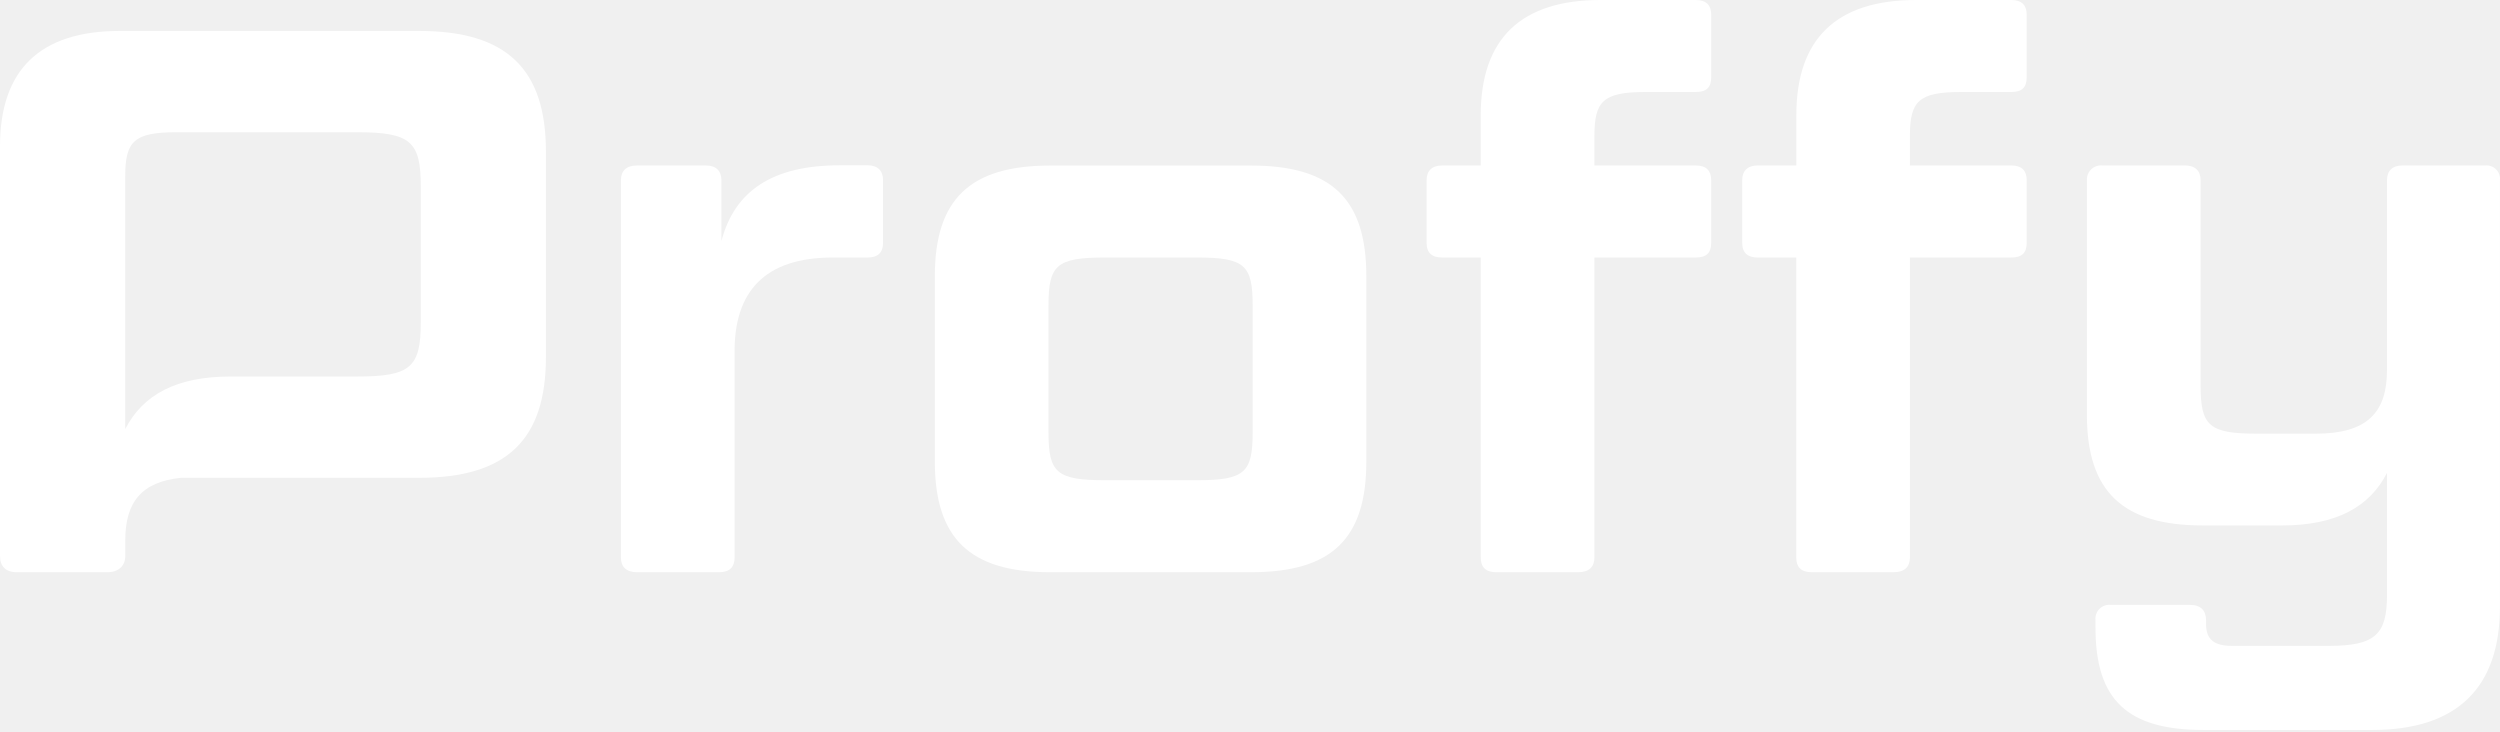
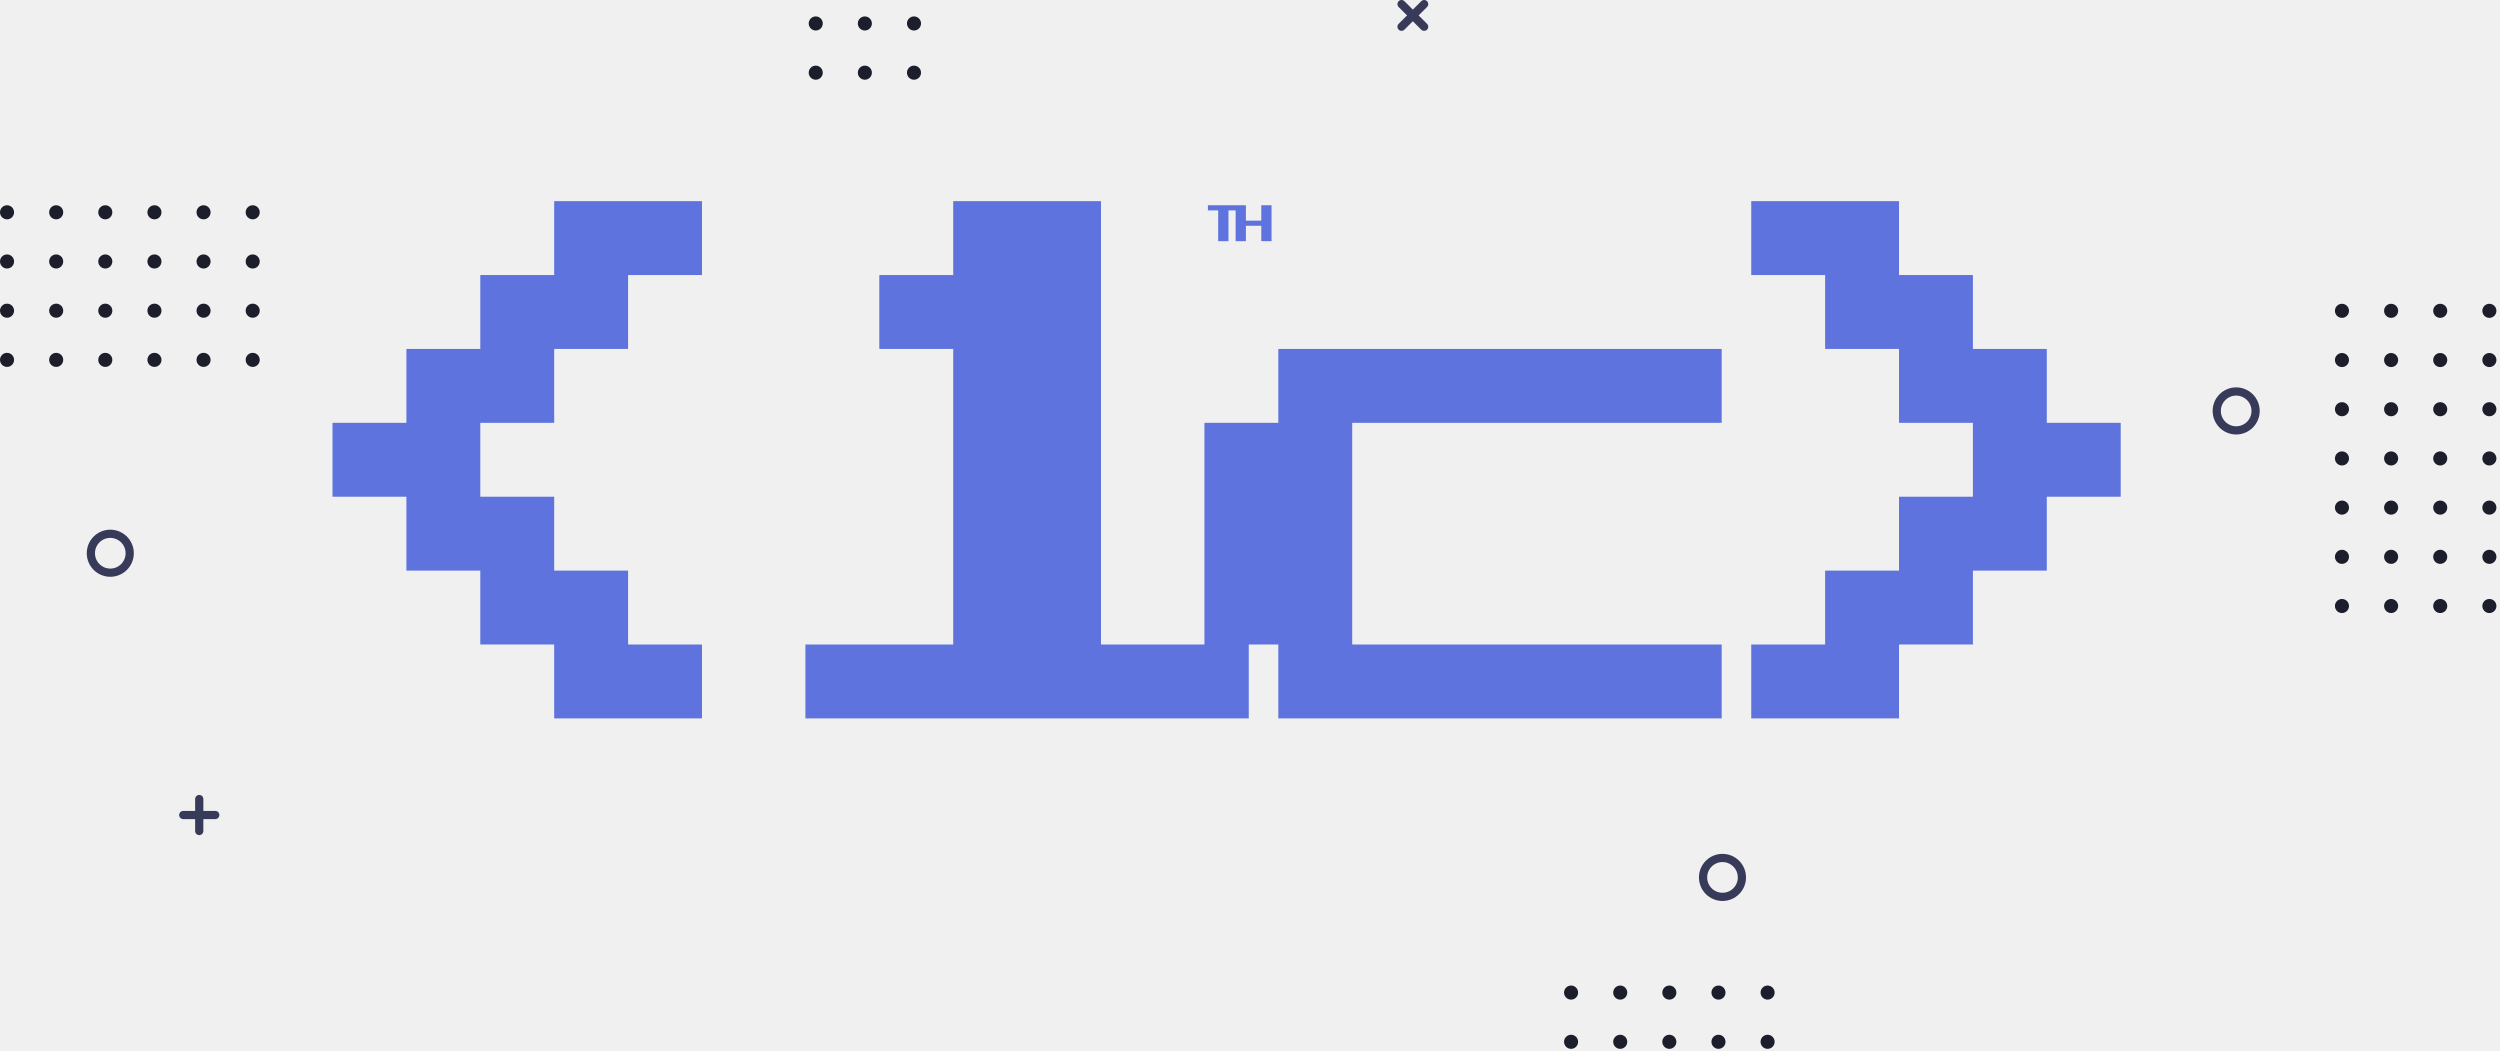
- <svg xmlns="http://www.w3.org/2000/svg" width="434" height="127" viewBox="0 0 434 127" fill="none">
-   <path d="M72.759 5.372H20.803C6.978 5.372 0 12.083 0 25.377V96.522C0 98.265 0.936 99.338 2.952 99.338H18.658C20.537 99.338 21.747 98.265 21.747 96.522V93.821C21.747 87.231 24.524 83.64 31.426 82.948H72.759C87.924 82.948 94.772 76.373 94.772 62.007V26.312C94.772 11.946 87.924 5.372 72.759 5.372ZM73.048 55.965C73.048 63.757 71.283 65.363 62.015 65.363H40.001C30.741 65.363 24.829 68.452 21.739 74.494V30.612C21.739 24.57 23.215 22.957 30.596 22.957H62.015C71.283 22.957 73.048 24.57 73.048 32.354V55.965Z" fill="white" />
-   <path d="M144.574 44.704C132.628 44.704 127.522 50.745 127.522 60.949V96.788C127.522 98.402 126.715 99.338 124.836 99.338H110.607C108.727 99.338 107.791 98.402 107.791 96.788V31.281C107.791 29.668 108.727 28.725 110.607 28.725H122.553C124.303 28.725 125.239 29.668 125.239 31.281V41.85C127.522 33.13 134.104 28.694 145.784 28.694H150.616C152.358 28.694 153.294 29.638 153.294 31.251V42.155C153.294 43.897 152.358 44.704 150.616 44.704H144.574Z" fill="white" />
-   <path d="M237.193 80.14C237.193 93.433 231.288 99.338 217.196 99.338H182.293C168.33 99.338 162.288 93.433 162.288 80.14V47.938C162.288 34.652 168.33 28.74 182.293 28.74H217.196C231.288 28.74 237.193 34.652 237.193 47.938V80.14ZM217.462 53.028C217.462 46.043 216.123 44.704 207.799 44.704H191.819C183.366 44.704 182.019 46.043 182.019 53.028V75.042C182.019 82.019 183.366 83.366 191.819 83.366H207.799C216.123 83.366 217.462 82.019 217.462 75.042V53.028Z" fill="white" />
-   <path d="M257.06 44.704H250.341C248.591 44.704 247.655 43.897 247.655 42.155V31.281C247.655 29.668 248.591 28.725 250.341 28.725H257.053V20.005C257.06 6.711 264.038 0 277.864 0H294.376C296.255 0 297.062 0.944 297.062 2.549V13.423C297.062 15.173 296.255 15.972 294.376 15.972H285.655C278.267 15.972 276.791 17.585 276.791 23.626V28.725H294.376C296.255 28.725 297.062 29.668 297.062 31.281V42.155C297.062 43.897 296.255 44.704 294.376 44.704H276.791V96.788C276.791 98.402 275.855 99.338 273.975 99.338H259.746C257.867 99.338 257.06 98.402 257.06 96.788V44.704Z" fill="white" />
-   <path d="M311.831 44.704H305.127C303.385 44.704 302.449 43.897 302.449 42.155V31.281C302.449 29.668 303.385 28.725 305.127 28.725H311.846V20.005C311.831 6.711 318.824 0 332.634 0H349.146C351.026 0 351.832 0.944 351.832 2.549V13.423C351.832 15.173 351.026 15.972 349.146 15.972H340.419C333.038 15.972 331.562 17.585 331.562 23.626V28.725H349.146C351.026 28.725 351.832 29.668 351.832 31.281V42.155C351.832 43.897 351.026 44.704 349.146 44.704H331.562V96.788C331.562 98.402 330.618 99.338 328.739 99.338H314.509C312.63 99.338 311.831 98.402 311.831 96.788V44.704Z" fill="white" />
-   <path d="M411.831 126.723H382.566C369.417 126.723 363.779 121.625 363.779 109.001V107.662C363.74 107.302 363.782 106.937 363.904 106.596C364.025 106.254 364.221 105.944 364.479 105.689C364.736 105.434 365.047 105.24 365.39 105.122C365.733 105.004 366.097 104.964 366.457 105.006H380.154C382.033 105.006 382.969 105.95 382.969 107.692V108.362C382.969 111.048 384.453 112.121 387.405 112.121H404.32C412.371 112.121 414.387 110.112 414.387 103.264V82.088C411.298 88.129 405.393 91.219 396.125 91.219H382.429C368.466 91.219 362.287 85.314 362.287 72.021V31.281C362.269 30.93 362.327 30.578 362.458 30.251C362.588 29.923 362.788 29.628 363.043 29.385C363.298 29.143 363.602 28.958 363.936 28.844C364.269 28.73 364.623 28.689 364.973 28.725H379.34C381.082 28.725 382.026 29.668 382.026 31.281V66.961C382.026 73.938 383.502 75.285 391.826 75.285H402.03C410.887 75.285 414.38 71.656 414.38 64.275V31.281C414.38 29.668 415.316 28.725 417.066 28.725H431.439C431.783 28.691 432.13 28.735 432.455 28.852C432.78 28.968 433.075 29.156 433.318 29.4C433.562 29.645 433.749 29.94 433.864 30.266C433.98 30.591 434.023 30.938 433.989 31.281V105.379C433.981 119.464 426.463 126.723 411.831 126.723Z" fill="white" />
+ <svg xmlns="http://www.w3.org/2000/svg" width="609" height="256" viewBox="0 0 609 256" fill="none">
+   <path d="M135 175V157H117V139H99V121H81V103H99V85H117V67H135V49H171V67H153V85H135V103H117V121H135V139H153V157H171V175H135ZM196.2 175V157H232.2V85H214.2V67H232.2V49H268.2V157H304.2V175H196.2ZM311.4 175V157H293.4V103H311.4V85H419.4V103H329.4V157H419.4V175H311.4ZM426.6 175V157H444.6V139H462.6V121H480.6V103H462.6V85H444.6V67H426.6V49H462.6V67H480.6V85H498.6V103H516.6V121H498.6V139H480.6V157H462.6V175H426.6Z" fill="#5E73DD" />
+   <path d="M296.75 58.75V51.25H294.25V50H301.75V51.25H299.25V58.75H296.75ZM301 58.75V50H303.5V53.75H307.25V50H309.75V58.75H307.25V55H303.5V58.75H301Z" fill="#5E73DD" />
+   <path d="M48.535 194.638V202.436" stroke="#383A59" stroke-width="2" stroke-miterlimit="10" stroke-linecap="round" stroke-linejoin="round" />
+   <path d="M52.439 198.537H44.642" stroke="#383A59" stroke-width="2" stroke-miterlimit="10" stroke-linecap="round" stroke-linejoin="round" />
+   <path d="M31.599 134.767C31.599 137.378 29.484 139.506 26.867 139.506C24.259 139.506 22.134 137.388 22.134 134.767C22.134 132.155 24.25 130.028 26.867 130.028C29.484 130.037 31.599 132.155 31.599 134.767Z" stroke="#383A59" stroke-width="2" stroke-miterlimit="10" stroke-linecap="round" stroke-linejoin="round" />
+   <path d="M2.928 51.716C2.928 52.389 2.384 52.933 1.714 52.933C1.044 52.933 0.5 52.389 0.5 51.716C0.5 51.044 1.044 50.5 1.714 50.5C2.384 50.5 2.928 51.044 2.928 51.716Z" fill="#1C1E2B" stroke="#1C1E2B" />
+   <path d="M14.901 51.716C14.901 52.389 14.357 52.933 13.687 52.933C13.017 52.933 12.473 52.389 12.473 51.716C12.473 51.044 13.017 50.5 13.687 50.5C14.357 50.5 14.901 51.044 14.901 51.716Z" fill="#1C1E2B" stroke="#1C1E2B" />
+   <path d="M26.864 51.716C26.864 52.389 26.32 52.933 25.65 52.933C24.981 52.933 24.436 52.389 24.436 51.716C24.436 51.044 24.981 50.5 25.65 50.5C26.32 50.5 26.864 51.044 26.864 51.716Z" fill="#1C1E2B" stroke="#1C1E2B" />
+   <path d="M38.837 51.716C38.837 52.389 38.293 52.933 37.623 52.933C36.953 52.933 36.409 52.389 36.409 51.716C36.409 51.044 36.953 50.5 37.623 50.5C38.293 50.5 38.837 51.044 38.837 51.716Z" fill="#1C1E2B" stroke="#1C1E2B" />
+   <path d="M50.8 51.716C50.8 52.389 50.256 52.933 49.587 52.933C48.917 52.933 48.373 52.389 48.373 51.716C48.373 51.044 48.917 50.5 49.587 50.5C50.256 50.5 50.8 51.044 50.8 51.716Z" fill="#1C1E2B" stroke="#1C1E2B" />
+   <path d="M62.773 51.716C62.773 52.389 62.229 52.933 61.559 52.933C60.889 52.933 60.345 52.389 60.345 51.716C60.345 51.044 60.889 50.5 61.559 50.5C62.229 50.5 62.773 51.044 62.773 51.716Z" fill="#1C1E2B" stroke="#1C1E2B" />
+   <path d="M2.928 63.696C2.928 64.369 2.384 64.913 1.714 64.913C1.044 64.913 0.5 64.369 0.5 63.696C0.5 63.024 1.044 62.48 1.714 62.48C2.384 62.48 2.928 63.024 2.928 63.696Z" fill="#1C1E2B" stroke="#1C1E2B" />
+   <path d="M14.901 63.696C14.901 64.369 14.357 64.913 13.687 64.913C13.017 64.913 12.473 64.369 12.473 63.696C12.473 63.024 13.017 62.48 13.687 62.48C14.357 62.48 14.901 63.024 14.901 63.696Z" fill="#1C1E2B" stroke="#1C1E2B" />
+   <path d="M26.864 63.696C26.864 64.369 26.32 64.913 25.65 64.913C24.981 64.913 24.436 64.369 24.436 63.696C24.436 63.024 24.981 62.48 25.65 62.48C26.32 62.48 26.864 63.024 26.864 63.696Z" fill="#1C1E2B" stroke="#1C1E2B" />
+   <path d="M38.837 63.696C38.837 64.369 38.293 64.913 37.623 64.913C36.953 64.913 36.409 64.369 36.409 63.696C36.409 63.024 36.953 62.48 37.623 62.48C38.293 62.48 38.837 63.024 38.837 63.696Z" fill="#1C1E2B" stroke="#1C1E2B" />
+   <path d="M50.8 63.696C50.8 64.369 50.256 64.913 49.587 64.913C48.917 64.913 48.373 64.369 48.373 63.696C48.373 63.024 48.917 62.48 49.587 62.48C50.256 62.48 50.8 63.024 50.8 63.696Z" fill="#1C1E2B" stroke="#1C1E2B" />
+   <path d="M62.773 63.696C62.773 64.369 62.229 64.913 61.559 64.913C60.889 64.913 60.345 64.369 60.345 63.696C60.345 63.024 60.889 62.48 61.559 62.48C62.229 62.48 62.773 63.024 62.773 63.696Z" fill="#1C1E2B" stroke="#1C1E2B" />
+   <path d="M2.928 75.685C2.928 76.358 2.384 76.902 1.714 76.902C1.044 76.902 0.5 76.358 0.5 75.685C0.5 75.013 1.044 74.469 1.714 74.469C2.384 74.469 2.928 75.013 2.928 75.685Z" fill="#1C1E2B" stroke="#1C1E2B" />
+   <path d="M14.901 75.685C14.901 76.358 14.357 76.902 13.687 76.902C13.017 76.902 12.473 76.358 12.473 75.685C12.473 75.013 13.017 74.469 13.687 74.469C14.357 74.469 14.901 75.013 14.901 75.685Z" fill="#1C1E2B" stroke="#1C1E2B" />
+   <path d="M26.864 75.685C26.864 76.358 26.32 76.902 25.65 76.902C24.981 76.902 24.436 76.358 24.436 75.685C24.436 75.013 24.981 74.469 25.65 74.469C26.32 74.469 26.864 75.013 26.864 75.685Z" fill="#1C1E2B" stroke="#1C1E2B" />
+   <path d="M38.837 75.685C38.837 76.358 38.293 76.902 37.623 76.902C36.953 76.902 36.409 76.358 36.409 75.685C36.409 75.013 36.953 74.469 37.623 74.469C38.293 74.469 38.837 75.013 38.837 75.685Z" fill="#1C1E2B" stroke="#1C1E2B" />
+   <path d="M50.8 75.685C50.8 76.358 50.256 76.902 49.587 76.902C48.917 76.902 48.373 76.358 48.373 75.685C48.373 75.013 48.917 74.469 49.587 74.469C50.256 74.469 50.8 75.013 50.8 75.685Z" fill="#1C1E2B" stroke="#1C1E2B" />
+   <path d="M62.773 75.685C62.773 76.358 62.229 76.902 61.559 76.902C60.889 76.902 60.345 76.358 60.345 75.685C60.345 75.013 60.889 74.469 61.559 74.469C62.229 74.469 62.773 75.013 62.773 75.685Z" fill="#1C1E2B" stroke="#1C1E2B" />
+   <path d="M2.928 87.665C2.928 88.338 2.384 88.882 1.714 88.882C1.044 88.882 0.5 88.338 0.5 87.665C0.5 86.993 1.044 86.449 1.714 86.449C2.384 86.449 2.928 86.993 2.928 87.665Z" fill="#1C1E2B" stroke="#1C1E2B" />
+   <path d="M14.901 87.665C14.901 88.338 14.357 88.882 13.687 88.882C13.017 88.882 12.473 88.338 12.473 87.665C12.473 86.993 13.017 86.449 13.687 86.449C14.357 86.449 14.901 86.993 14.901 87.665Z" fill="#1C1E2B" stroke="#1C1E2B" />
+   <path d="M26.864 87.665C26.864 88.338 26.32 88.882 25.65 88.882C24.981 88.882 24.436 88.338 24.436 87.665C24.436 86.993 24.981 86.449 25.65 86.449C26.32 86.449 26.864 86.993 26.864 87.665Z" fill="#1C1E2B" stroke="#1C1E2B" />
+   <path d="M38.837 87.665C38.837 88.338 38.293 88.882 37.623 88.882C36.953 88.882 36.409 88.338 36.409 87.665C36.409 86.993 36.953 86.449 37.623 86.449C38.293 86.449 38.837 86.993 38.837 87.665Z" fill="#1C1E2B" stroke="#1C1E2B" />
+   <path d="M50.8 87.665C50.8 88.338 50.256 88.882 49.587 88.882C48.917 88.882 48.373 88.338 48.373 87.665C48.373 86.993 48.917 86.449 49.587 86.449C50.256 86.449 50.8 86.993 50.8 87.665Z" fill="#1C1E2B" stroke="#1C1E2B" />
+   <path d="M62.773 87.665C62.773 88.338 62.229 88.882 61.559 88.882C60.889 88.882 60.345 88.338 60.345 87.665C60.345 86.993 60.889 86.449 61.559 86.449C62.229 86.449 62.773 86.993 62.773 87.665Z" fill="#1C1E2B" stroke="#1C1E2B" />
+   <path d="M549.465 100.103C549.465 102.714 547.35 104.842 544.733 104.842C542.125 104.842 540 102.723 540 100.103C540 97.491 542.116 95.364 544.733 95.364C547.35 95.373 549.465 97.491 549.465 100.103Z" stroke="#383A59" stroke-width="2" stroke-miterlimit="10" stroke-linecap="round" stroke-linejoin="round" />
+   <path d="M607.626 75.716C607.626 76.389 607.081 76.933 606.411 76.933C605.742 76.933 605.197 76.389 605.197 75.716C605.197 75.044 605.742 74.5 606.411 74.5C607.081 74.5 607.626 75.044 607.626 75.716Z" fill="#1C1E2B" stroke="#1C1E2B" />
+   <path d="M607.626 87.705C607.626 88.378 607.082 88.922 606.412 88.922C605.742 88.922 605.198 88.378 605.198 87.705C605.198 87.033 605.742 86.489 606.412 86.489C607.082 86.489 607.626 87.033 607.626 87.705Z" fill="#1C1E2B" stroke="#1C1E2B" />
+   <path d="M607.626 99.685C607.626 100.358 607.082 100.902 606.412 100.902C605.742 100.902 605.198 100.358 605.198 99.685C605.198 99.013 605.742 98.469 606.412 98.469C607.082 98.469 607.626 99.013 607.626 99.685Z" fill="#1C1E2B" stroke="#1C1E2B" />
+   <path d="M607.626 111.674C607.626 112.347 607.082 112.891 606.412 112.891C605.742 112.891 605.198 112.347 605.198 111.674C605.198 111.002 605.742 110.458 606.412 110.458C607.082 110.458 607.626 111.002 607.626 111.674Z" fill="#1C1E2B" stroke="#1C1E2B" />
+   <path d="M607.626 123.654C607.626 124.327 607.082 124.871 606.412 124.871C605.742 124.871 605.198 124.327 605.198 123.654C605.198 122.982 605.742 122.438 606.412 122.438C607.082 122.438 607.626 122.982 607.626 123.654Z" fill="#1C1E2B" stroke="#1C1E2B" />
+   <path d="M607.626 135.644C607.626 136.316 607.082 136.86 606.412 136.86C605.742 136.86 605.198 136.316 605.198 135.644C605.198 134.971 605.742 134.427 606.412 134.427C607.082 134.427 607.626 134.971 607.626 135.644Z" fill="#1C1E2B" stroke="#1C1E2B" />
+   <path d="M607.626 147.623C607.626 148.296 607.082 148.84 606.412 148.84C605.742 148.84 605.198 148.296 605.198 147.623C605.198 146.951 605.742 146.407 606.412 146.407C607.082 146.407 607.626 146.951 607.626 147.623Z" fill="#1C1E2B" stroke="#1C1E2B" />
+   <path d="M595.653 75.716C595.653 76.389 595.109 76.933 594.439 76.933C593.769 76.933 593.225 76.389 593.225 75.716C593.225 75.044 593.769 74.5 594.439 74.5C595.109 74.5 595.653 75.044 595.653 75.716Z" fill="#1C1E2B" stroke="#1C1E2B" />
+   <path d="M595.653 87.705C595.653 88.378 595.109 88.922 594.439 88.922C593.769 88.922 593.225 88.378 593.225 87.705C593.225 87.033 593.769 86.489 594.439 86.489C595.109 86.489 595.653 87.033 595.653 87.705Z" fill="#1C1E2B" stroke="#1C1E2B" />
+   <path d="M595.653 99.685C595.653 100.358 595.109 100.902 594.439 100.902C593.769 100.902 593.225 100.358 593.225 99.685C593.225 99.013 593.769 98.469 594.439 98.469C595.109 98.469 595.653 99.013 595.653 99.685Z" fill="#1C1E2B" stroke="#1C1E2B" />
+   <path d="M595.653 111.674C595.653 112.347 595.109 112.891 594.439 112.891C593.769 112.891 593.225 112.347 593.225 111.674C593.225 111.002 593.769 110.458 594.439 110.458C595.109 110.458 595.653 111.002 595.653 111.674Z" fill="#1C1E2B" stroke="#1C1E2B" />
+   <path d="M595.653 123.654C595.653 124.327 595.109 124.871 594.439 124.871C593.769 124.871 593.225 124.327 593.225 123.654C593.225 122.982 593.769 122.438 594.439 122.438C595.109 122.438 595.653 122.982 595.653 123.654Z" fill="#1C1E2B" stroke="#1C1E2B" />
+   <path d="M595.653 135.644C595.653 136.316 595.109 136.86 594.439 136.86C593.769 136.86 593.225 136.316 593.225 135.644C593.225 134.971 593.769 134.427 594.439 134.427C595.109 134.427 595.653 134.971 595.653 135.644Z" fill="#1C1E2B" stroke="#1C1E2B" />
+   <path d="M595.653 147.623C595.653 148.296 595.109 148.84 594.439 148.84C593.769 148.84 593.225 148.296 593.225 147.623C593.225 146.951 593.769 146.407 594.439 146.407C595.109 146.407 595.653 146.951 595.653 147.623Z" fill="#1C1E2B" stroke="#1C1E2B" />
+   <path d="M583.689 75.716C583.689 76.389 583.145 76.933 582.475 76.933C581.806 76.933 581.261 76.389 581.261 75.716C581.261 75.044 581.806 74.5 582.475 74.5C583.145 74.5 583.689 75.044 583.689 75.716Z" fill="#1C1E2B" stroke="#1C1E2B" />
+   <path d="M583.689 87.705C583.689 88.378 583.145 88.922 582.475 88.922C581.806 88.922 581.261 88.378 581.261 87.705C581.261 87.033 581.806 86.489 582.475 86.489C583.145 86.489 583.689 87.033 583.689 87.705Z" fill="#1C1E2B" stroke="#1C1E2B" />
+   <path d="M583.689 99.685C583.689 100.358 583.145 100.902 582.475 100.902C581.806 100.902 581.261 100.358 581.261 99.685C581.261 99.013 581.806 98.469 582.475 98.469C583.145 98.469 583.689 99.013 583.689 99.685Z" fill="#1C1E2B" stroke="#1C1E2B" />
+   <path d="M583.689 111.674C583.689 112.347 583.145 112.891 582.475 112.891C581.806 112.891 581.261 112.347 581.261 111.674C581.261 111.002 581.806 110.458 582.475 110.458C583.145 110.458 583.689 111.002 583.689 111.674Z" fill="#1C1E2B" stroke="#1C1E2B" />
+   <path d="M583.689 123.654C583.689 124.327 583.145 124.871 582.475 124.871C581.806 124.871 581.261 124.327 581.261 123.654C581.261 122.982 581.806 122.438 582.475 122.438C583.145 122.438 583.689 122.982 583.689 123.654Z" fill="#1C1E2B" stroke="#1C1E2B" />
+   <path d="M583.689 135.644C583.689 136.316 583.145 136.86 582.475 136.86C581.806 136.86 581.261 136.316 581.261 135.644C581.261 134.971 581.806 134.427 582.475 134.427C583.145 134.427 583.689 134.971 583.689 135.644Z" fill="#1C1E2B" stroke="#1C1E2B" />
+   <path d="M583.689 147.623C583.689 148.296 583.145 148.84 582.475 148.84C581.806 148.84 581.261 148.296 581.261 147.623C581.261 146.951 581.806 146.407 582.475 146.407C583.145 146.407 583.689 146.951 583.689 147.623Z" fill="#1C1E2B" stroke="#1C1E2B" />
+   <path d="M571.717 75.716C571.717 76.389 571.172 76.933 570.503 76.933C569.833 76.933 569.289 76.389 569.289 75.716C569.289 75.044 569.833 74.5 570.503 74.5C571.172 74.5 571.717 75.044 571.717 75.716Z" fill="#1C1E2B" stroke="#1C1E2B" />
+   <path d="M571.717 87.705C571.717 88.378 571.172 88.922 570.503 88.922C569.833 88.922 569.289 88.378 569.289 87.705C569.289 87.033 569.833 86.489 570.503 86.489C571.172 86.489 571.717 87.033 571.717 87.705Z" fill="#1C1E2B" stroke="#1C1E2B" />
+   <path d="M571.717 99.685C571.717 100.358 571.172 100.902 570.503 100.902C569.833 100.902 569.289 100.358 569.289 99.685C569.289 99.013 569.833 98.469 570.503 98.469C571.172 98.469 571.717 99.013 571.717 99.685Z" fill="#1C1E2B" stroke="#1C1E2B" />
+   <path d="M571.717 111.674C571.717 112.347 571.172 112.891 570.503 112.891C569.833 112.891 569.289 112.347 569.289 111.674C569.289 111.002 569.833 110.458 570.503 110.458C571.172 110.458 571.717 111.002 571.717 111.674Z" fill="#1C1E2B" stroke="#1C1E2B" />
+   <path d="M571.717 123.654C571.717 124.327 571.172 124.871 570.503 124.871C569.833 124.871 569.289 124.327 569.289 123.654C569.289 122.982 569.833 122.438 570.503 122.438C571.172 122.438 571.717 122.982 571.717 123.654Z" fill="#1C1E2B" stroke="#1C1E2B" />
+   <path d="M571.717 135.644C571.717 136.316 571.172 136.86 570.503 136.86C569.833 136.86 569.289 136.316 569.289 135.644C569.289 134.971 569.833 134.427 570.503 134.427C571.172 134.427 571.717 134.971 571.717 135.644Z" fill="#1C1E2B" stroke="#1C1E2B" />
+   <path d="M571.717 147.623C571.717 148.296 571.172 148.84 570.503 148.84C569.833 148.84 569.289 148.296 569.289 147.623C569.289 146.951 569.833 146.407 570.503 146.407C571.172 146.407 571.717 146.951 571.717 147.623Z" fill="#1C1E2B" stroke="#1C1E2B" />
+   <path d="M341.414 1L346.921 6.514" stroke="#383A59" stroke-width="2" stroke-miterlimit="10" stroke-linecap="round" stroke-linejoin="round" />
+   <path d="M346.921 1L341.414 6.514" stroke="#383A59" stroke-width="2" stroke-miterlimit="10" stroke-linecap="round" stroke-linejoin="round" />
+   <path d="M199.928 5.716C199.928 6.389 199.384 6.933 198.714 6.933C198.044 6.933 197.5 6.389 197.5 5.716C197.5 5.044 198.044 4.5 198.714 4.5C199.384 4.5 199.928 5.044 199.928 5.716Z" fill="#1C1E2B" stroke="#1C1E2B" />
+   <path d="M211.892 5.716C211.892 6.389 211.348 6.933 210.678 6.933C210.008 6.933 209.464 6.389 209.464 5.716C209.464 5.044 210.008 4.5 210.678 4.5C211.348 4.5 211.892 5.044 211.892 5.716Z" fill="#1C1E2B" stroke="#1C1E2B" />
+   <path d="M223.864 5.716C223.864 6.389 223.32 6.933 222.65 6.933C221.981 6.933 221.436 6.389 221.436 5.716C221.436 5.044 221.981 4.5 222.65 4.5C223.32 4.5 223.864 5.044 223.864 5.716Z" fill="#1C1E2B" stroke="#1C1E2B" />
+   <path d="M199.928 17.705C199.928 18.378 199.384 18.922 198.714 18.922C198.044 18.922 197.5 18.378 197.5 17.705C197.5 17.033 198.044 16.489 198.714 16.489C199.384 16.489 199.928 17.033 199.928 17.705Z" fill="#1C1E2B" stroke="#1C1E2B" />
+   <path d="M211.892 17.705C211.892 18.378 211.347 18.922 210.678 18.922C210.008 18.922 209.464 18.378 209.464 17.705C209.464 17.033 210.008 16.489 210.678 16.489C211.347 16.489 211.892 17.033 211.892 17.705Z" fill="#1C1E2B" stroke="#1C1E2B" />
+   <path d="M223.864 17.705C223.864 18.378 223.32 18.922 222.65 18.922C221.981 18.922 221.436 18.378 221.436 17.705C221.436 17.033 221.981 16.489 222.65 16.489C223.32 16.489 223.864 17.033 223.864 17.705Z" fill="#1C1E2B" stroke="#1C1E2B" />
+   <path d="M424.331 213.739C424.331 216.351 422.216 218.478 419.599 218.478C416.991 218.478 414.866 216.36 414.866 213.739C414.866 211.128 416.982 209 419.599 209C422.216 209.009 424.331 211.128 424.331 213.739Z" stroke="#383A59" stroke-width="2" stroke-miterlimit="10" stroke-linecap="round" stroke-linejoin="round" />
+   <path d="M383.928 241.794C383.928 242.467 383.384 243.01 382.714 243.01C382.044 243.01 381.5 242.467 381.5 241.794C381.5 241.122 382.044 240.578 382.714 240.578C383.384 240.578 383.928 241.122 383.928 241.794Z" fill="#1C1E2B" stroke="#1C1E2B" />
+   <path d="M395.901 241.794C395.901 242.467 395.357 243.01 394.687 243.01C394.017 243.01 393.473 242.467 393.473 241.794C393.473 241.122 394.017 240.578 394.687 240.578C395.357 240.578 395.901 241.122 395.901 241.794Z" fill="#1C1E2B" stroke="#1C1E2B" />
+   <path d="M407.864 241.794C407.864 242.467 407.32 243.01 406.65 243.01C405.98 243.01 405.436 242.467 405.436 241.794C405.436 241.122 405.98 240.578 406.65 240.578C407.32 240.578 407.864 241.122 407.864 241.794Z" fill="#1C1E2B" stroke="#1C1E2B" />
+   <path d="M419.837 241.794C419.837 242.467 419.293 243.01 418.623 243.01C417.953 243.01 417.409 242.467 417.409 241.794C417.409 241.122 417.953 240.578 418.623 240.578C419.293 240.578 419.837 241.122 419.837 241.794Z" fill="#1C1E2B" stroke="#1C1E2B" />
+   <path d="M431.801 241.794C431.801 242.467 431.256 243.01 430.587 243.01C429.917 243.01 429.373 242.467 429.373 241.794C429.373 241.122 429.917 240.578 430.587 240.578C431.256 240.578 431.801 241.122 431.801 241.794Z" fill="#1C1E2B" stroke="#1C1E2B" />
+   <path d="M383.928 253.783C383.928 254.456 383.384 255 382.714 255C382.044 255 381.5 254.456 381.5 253.783C381.5 253.111 382.044 252.567 382.714 252.567C383.384 252.567 383.928 253.111 383.928 253.783Z" fill="#1C1E2B" stroke="#1C1E2B" />
+   <path d="M395.901 253.783C395.901 254.456 395.356 255 394.687 255C394.017 255 393.473 254.456 393.473 253.783C393.473 253.111 394.017 252.567 394.687 252.567C395.356 252.567 395.901 253.111 395.901 253.783Z" fill="#1C1E2B" stroke="#1C1E2B" />
+   <path d="M407.864 253.783C407.864 254.456 407.32 255 406.65 255C405.98 255 405.436 254.456 405.436 253.783C405.436 253.111 405.98 252.567 406.65 252.567C407.32 252.567 407.864 253.111 407.864 253.783Z" fill="#1C1E2B" stroke="#1C1E2B" />
+   <path d="M419.837 253.783C419.837 254.456 419.293 255 418.623 255C417.953 255 417.409 254.456 417.409 253.783C417.409 253.111 417.953 252.567 418.623 252.567C419.293 252.567 419.837 253.111 419.837 253.783Z" fill="#1C1E2B" stroke="#1C1E2B" />
+   <path d="M431.801 253.783C431.801 254.456 431.256 255 430.587 255C429.917 255 429.373 254.456 429.373 253.783C429.373 253.111 429.917 252.567 430.587 252.567C431.256 252.567 431.801 253.111 431.801 253.783Z" fill="#1C1E2B" stroke="#1C1E2B" />
</svg>
